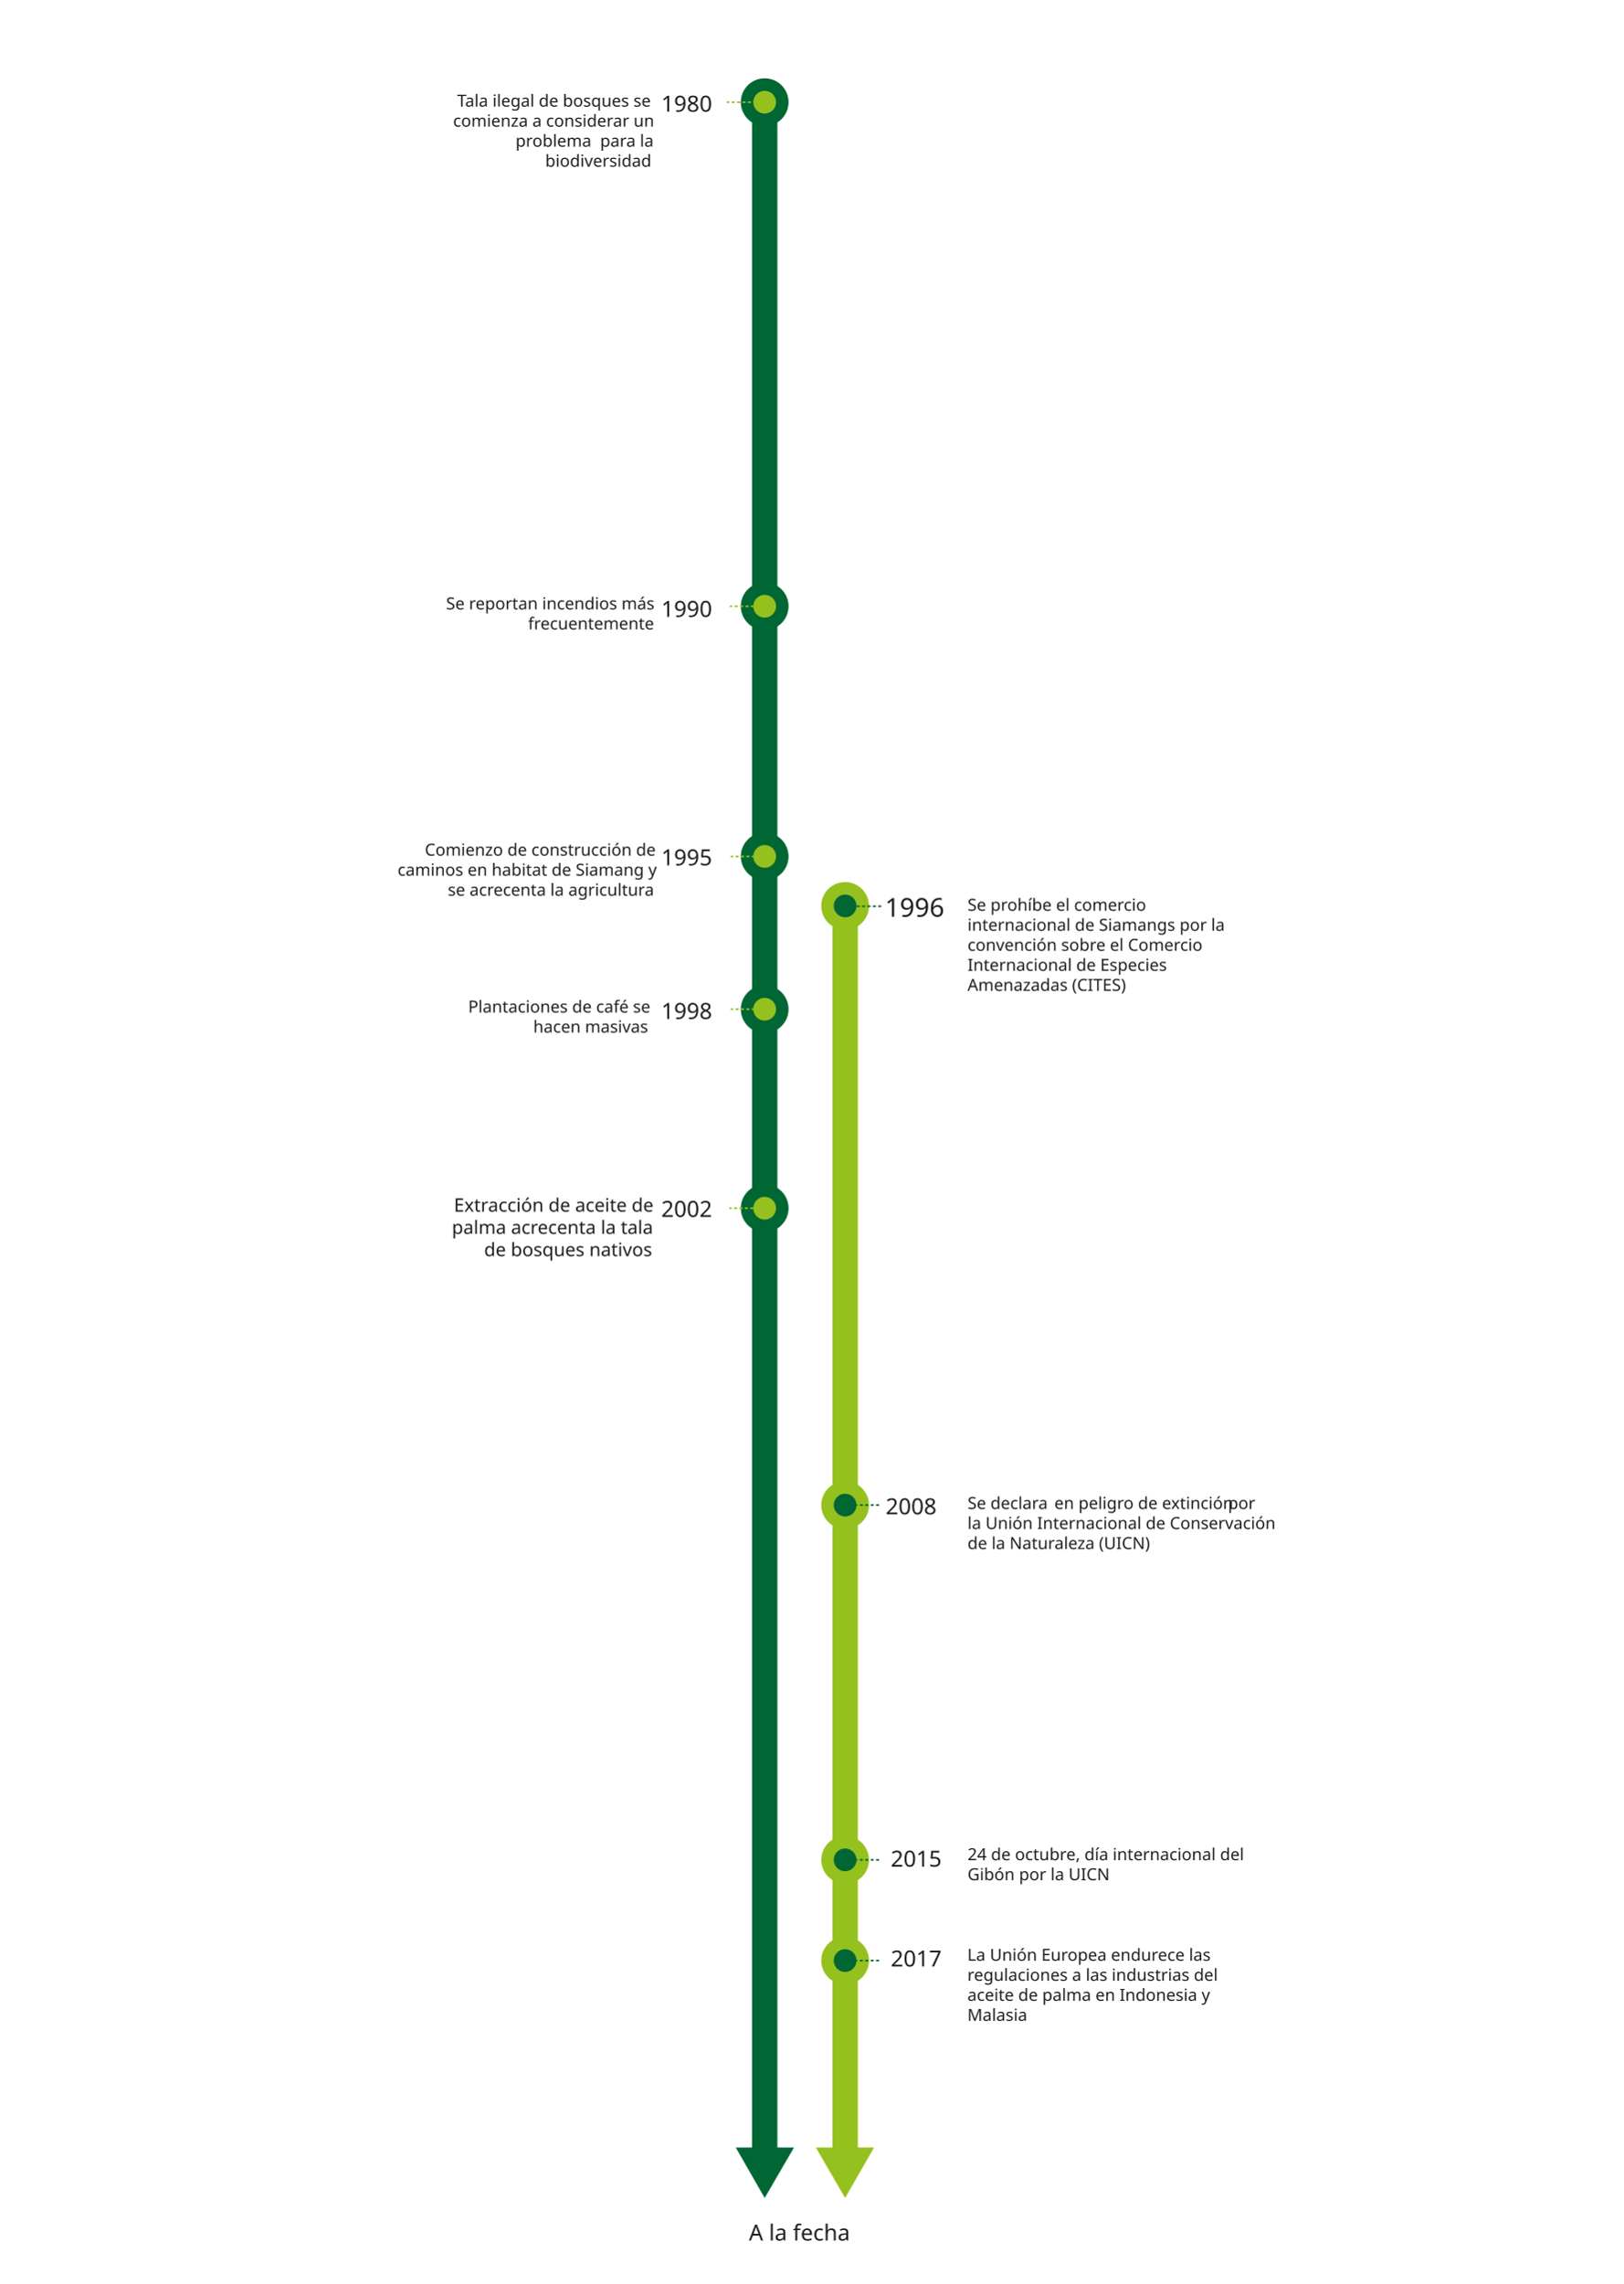
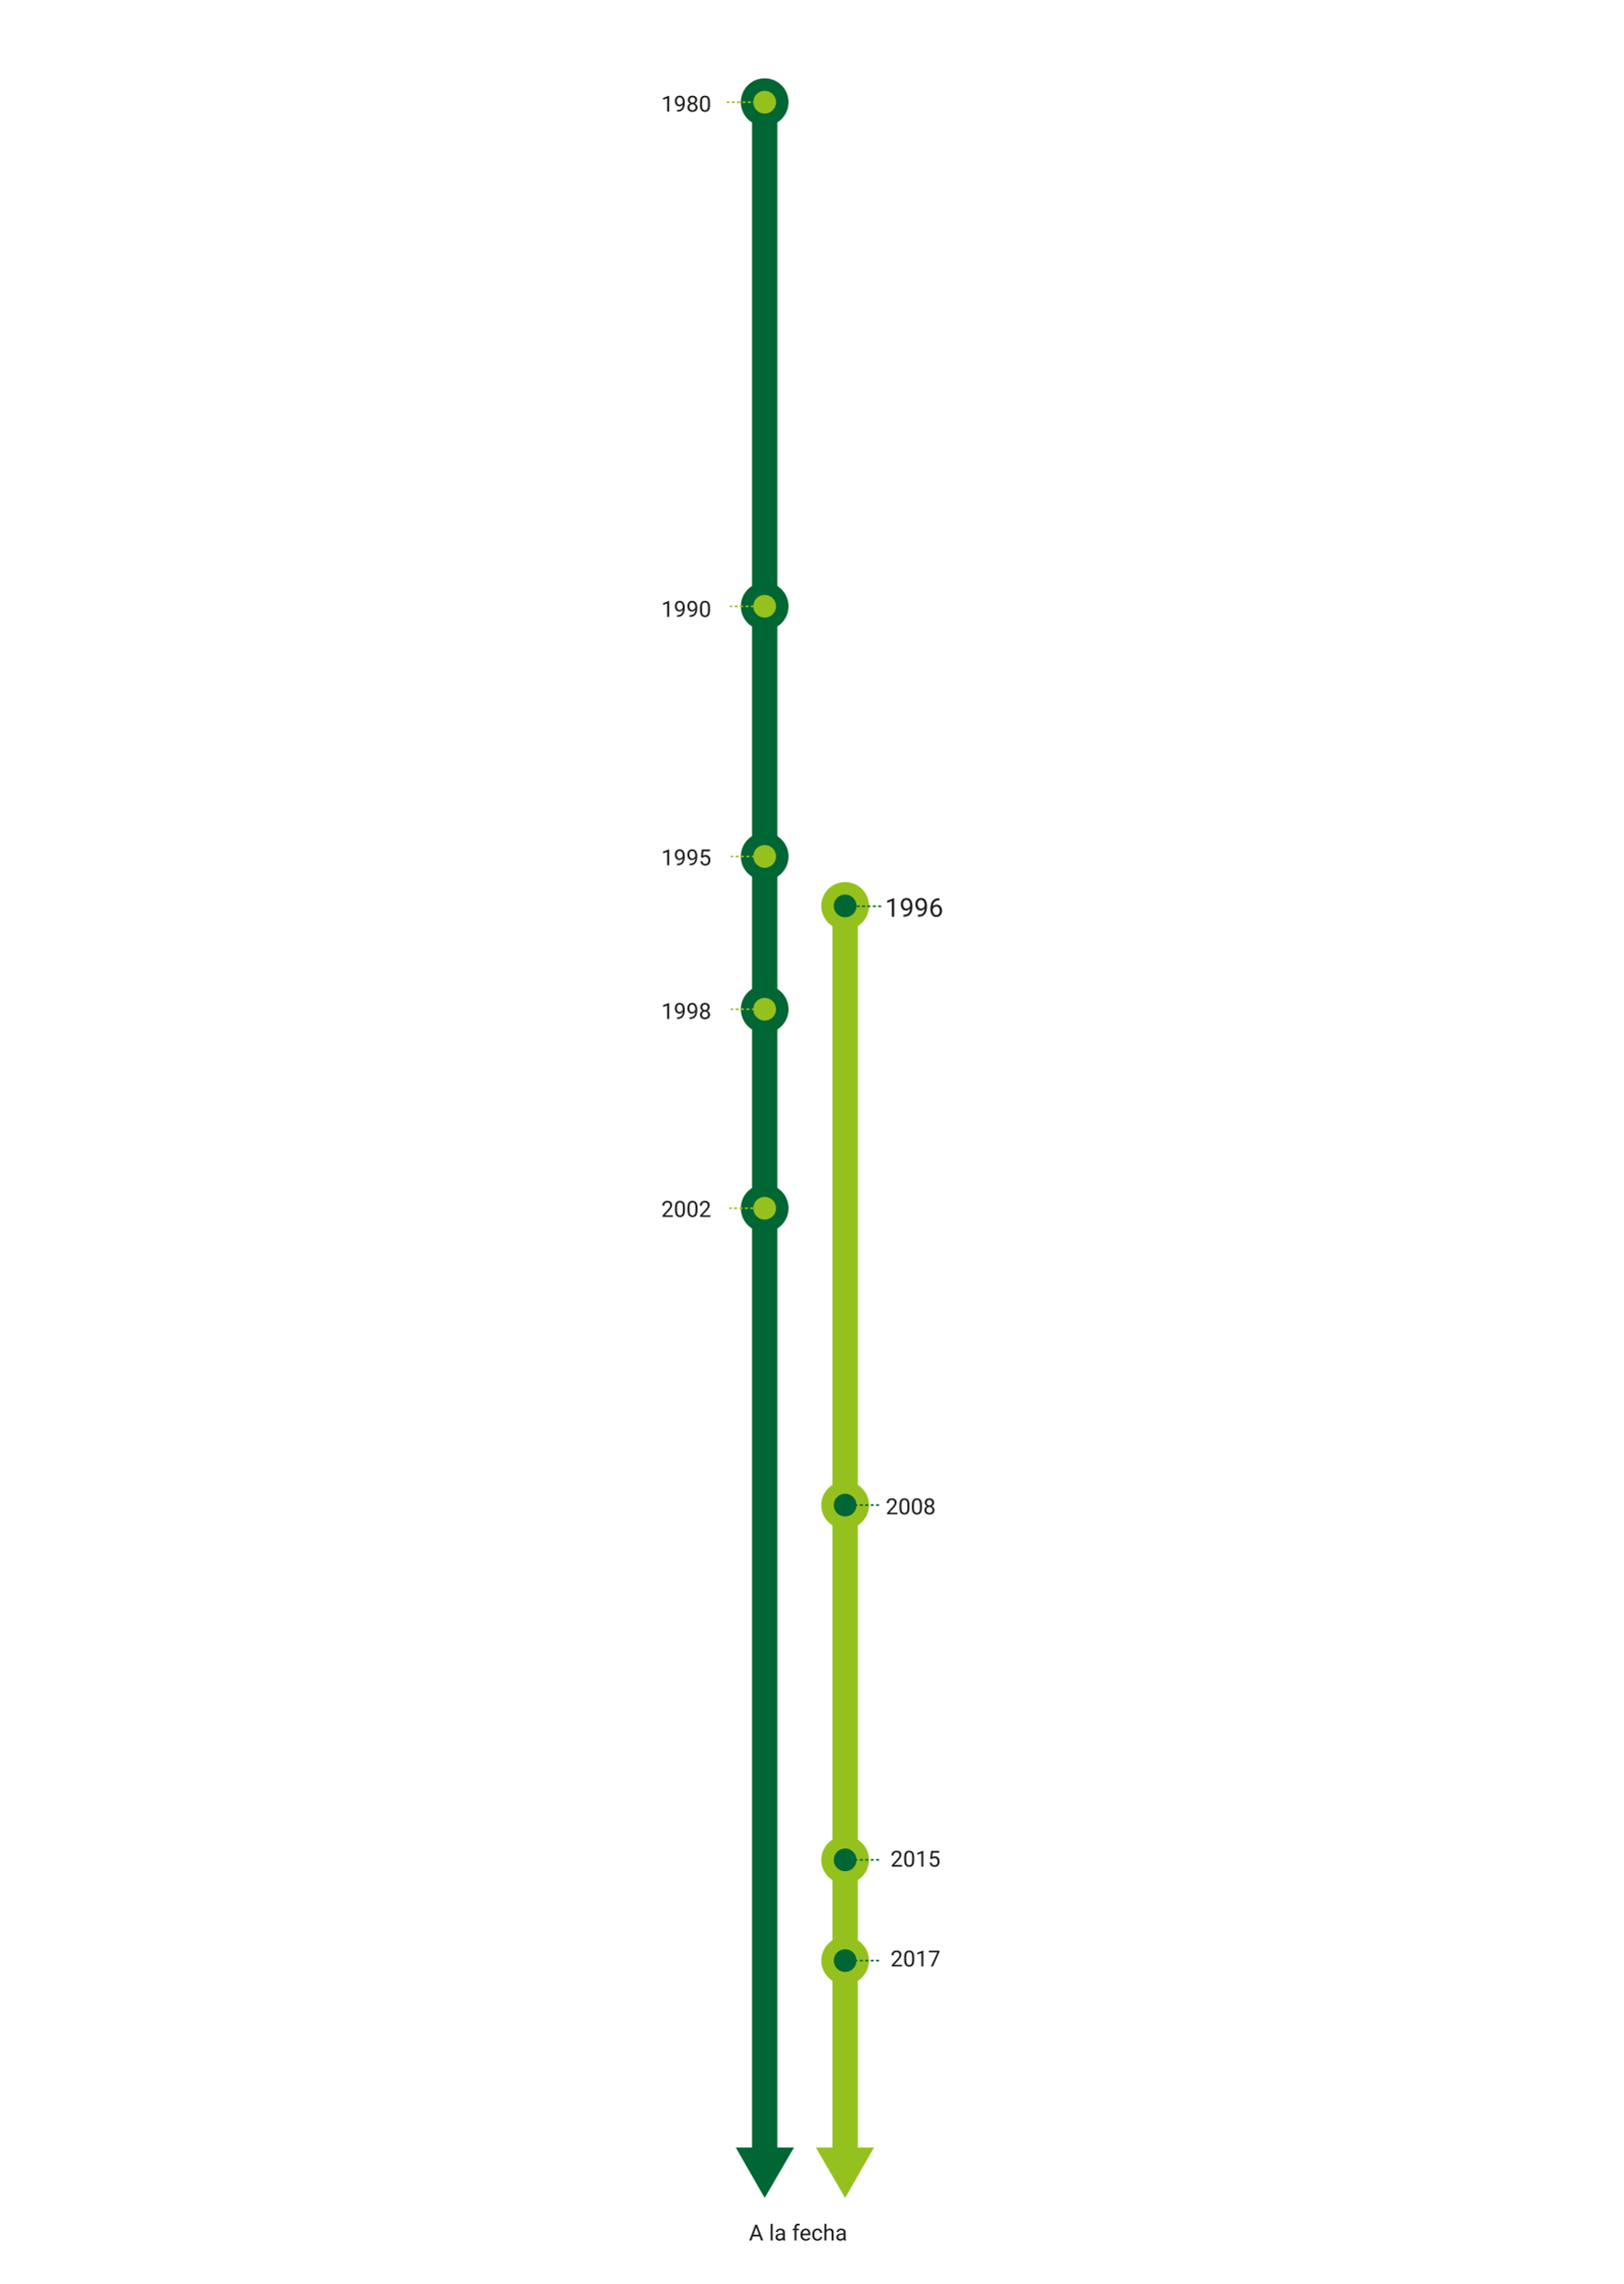
<svg xmlns="http://www.w3.org/2000/svg" version="1.1" id="Capa_1" x="0px" y="0px" viewBox="0 0 876 1231.1" style="enable-background:new 0 0 876 1231.1;" xml:space="preserve">
  <style type="text/css">
	.st0{fill:none;}
	.st1{enable-background:new    ;}
	.st2{fill:#1E1E1C;}
- 	.st3{font-family:'Roboto-Regular';}
+ 	.st3{font-family:'Roboto-Regular', sans-serif;}
	.st4{font-size:9px;}
- 	.st5{font-family:'Roboto-Black';}
+ 	.st5{font-family:'Roboto', sans-serif;}
	.st6{font-size:10px;}
	.st7{display:none;}
	.st8{display:inline;opacity:0.5;fill:none;stroke:#1F9CD8;stroke-width:0.878;stroke-miterlimit:10;enable-background:new    ;}
	.st9{fill:none;stroke:#95C11F;stroke-width:13.698;stroke-miterlimit:10;}
	.st10{fill:#95C11F;}
	.st11{font-size:12px;}
	.st12{fill:none;stroke:#006633;stroke-width:13.698;stroke-miterlimit:10;}
	.st13{fill:#006633;}
	.st14{font-size:14px;}
	.st15{fill:#95C11F;stroke:#006633;stroke-width:6.755;stroke-miterlimit:10;}
	.st16{fill:#006633;stroke:#95C11F;stroke-width:6.755;stroke-miterlimit:10;}
	.st17{fill:none;stroke:#006633;stroke-width:0.878;stroke-miterlimit:10;stroke-dasharray:1.62,1.296;}
	.st18{fill:none;stroke:#95C11F;stroke-width:0.878;stroke-miterlimit:10;stroke-dasharray:1.62,1.296;}
+ 
+ 	#leyenda{
+ 	opacity:0; transition:all ease 0.25s
+ 	}
+ 	svg:hover #leyenda{opacity:1; transition:all ease 0.25s}
+ 	
</style>
  <g id="leyenda">
    <g>
      <rect x="522" y="995.4" class="st0" width="159" height="45.4" />
      <text transform="matrix(1 0 0 1 521.9521 1003.099)" class="st1">
        <tspan x="0" y="0" class="st2 st3 st4">24 de octubre, día internacional del </tspan>
        <tspan x="0" y="10.8" class="st2 st3 st4">Gibón por la UICN   </tspan>
      </text>
    </g>
    <g>
      <rect x="221.9" y="49.8" class="st0" width="126.6" height="52.9" />
      <text transform="matrix(1 0 0 1 246.5999 57.4992)" class="st1">
        <tspan x="0" y="0" class="st2 st3 st4">Tala ilegal de bosques se </tspan>
        <tspan x="-2.2" y="10.8" class="st2 st3 st4">comienza a considerar un </tspan>
        <tspan x="31.5" y="21.6" class="st2 st3 st4">problema  para la </tspan>
        <tspan x="47.5" y="32.4" class="st2 st3 st4">biodiversidad    </tspan>
      </text>
    </g>
    <g>
      <rect x="215.1" y="320.9" class="st0" width="133.4" height="29.6" />
      <text transform="matrix(1 0 0 1 240.5923 328.5955)" class="st1">
        <tspan x="0" y="0" class="st2 st3 st4">Se reportan incendios más </tspan>
        <tspan x="44.3" y="10.8" class="st2 st3 st4">frecuentemente</tspan>
      </text>
    </g>
    <g>
      <rect x="206.8" y="453.7" class="st0" width="142" height="37.6" />
      <text transform="matrix(1 0 0 1 229.1541 461.3809)" class="st1">
        <tspan x="0" y="0" class="st2 st3 st4">Comienzo de construcción de </tspan>
        <tspan x="-14.7" y="10.8" class="st2 st3 st4">caminos en habitat de Siamang y </tspan>
        <tspan x="12.4" y="21.6" class="st2 st3 st4">se acrecenta la agricultura    </tspan>
      </text>
    </g>
    <g>
      <rect x="234.3" y="538.3" class="st0" width="114.2" height="30.7" />
      <text transform="matrix(1 0 0 1 252.5543 545.9841)" class="st1">
        <tspan x="0" y="0" class="st2 st3 st4">Plantaciones de café se </tspan>
        <tspan x="35.1" y="10.8" class="st2 st3 st4">hacen masivas </tspan>
      </text>
    </g>
    <g>
      <rect x="522" y="483.4" class="st0" width="141.6" height="67.7" />
      <text transform="matrix(1 0 0 1 521.9521 491.0903)" class="st1">
        <tspan x="0" y="0" class="st2 st3 st4">Se prohíbe el comercio </tspan>
        <tspan x="0" y="10.8" class="st2 st3 st4">internacional de Siamangs por la </tspan>
        <tspan x="0" y="21.6" class="st2 st3 st4">convención sobre el Comercio </tspan>
        <tspan x="0" y="32.4" class="st2 st3 st4">Internacional de Especies </tspan>
        <tspan x="0" y="43.2" class="st2 st3 st4">Amenazadas (CITES)     </tspan>
      </text>
    </g>
    <g>
      <rect x="522" y="806" class="st0" width="159" height="51.9" />
      <text transform="matrix(1 0 0 1 521.9521 813.7206)" class="st1">
        <tspan x="0" y="0" class="st2 st3 st4">Se declara </tspan>
        <tspan x="44.5" y="0" class="st2 st5 st4"> en peligro de extinción </tspan>
        <tspan x="140.5" y="0" class="st2 st3 st4">por </tspan>
        <tspan x="0" y="10.8" class="st2 st3 st4">la Unión Internacional de Conservación </tspan>
        <tspan x="0" y="21.6" class="st2 st3 st4">de la Naturaleza (UICN)   </tspan>
        <tspan x="101.1" y="21.6" class="st2 st5 st4"> </tspan>
      </text>
    </g>
    <g>
      <rect x="521.9" y="1049.6" class="st0" width="156.2" height="89" />
      <text transform="matrix(1 0 0 1 521.8694 1057.312)" class="st1">
        <tspan x="0" y="0" class="st2 st3 st4">La Unión Europea endurece las </tspan>
        <tspan x="0" y="10.8" class="st2 st3 st4">regulaciones a las industrias del </tspan>
        <tspan x="0" y="21.6" class="st2 st3 st4">aceite de palma en Indonesia y </tspan>
        <tspan x="0" y="32.4" class="st2 st3 st4">Malasia       </tspan>
      </text>
    </g>
    <g>
      <rect x="237.7" y="644.8" class="st0" width="110.8" height="39.8" />
      <text transform="matrix(1 0 0 1 244.8477 653.3662)" class="st1">
        <tspan x="0" y="0" class="st2 st3 st6">Extracción de aceite de </tspan>
        <tspan x="-1.1" y="12" class="st2 st3 st6">palma acrecenta la tala </tspan>
        <tspan x="16.3" y="24" class="st2 st3 st6">de bosques nativos    </tspan>
      </text>
    </g>
  </g>
  <g id="GUIAS">
    <g class="st7">
      <rect x="960.3" y="-1730.3" class="st8" width="168.9" height="1875.1" />
      <rect x="1159.2" y="-1730.3" class="st8" width="168.9" height="1875.1" />
      <rect x="1358.4" y="-1730.3" class="st8" width="168.9" height="1875.1" />
      <rect x="1557.4" y="-1730.3" class="st8" width="168.9" height="1875.1" />
      <rect x="1756.4" y="-1730.3" class="st8" width="168.9" height="1875.1" />
      <rect x="1955.5" y="-1730.3" class="st8" width="168.9" height="1875.1" />
      <rect x="846.8" y="-1867.4" class="st8" width="1390.9" height="2149.6" />
      <line class="st8" x1="1542.3" y1="-1730.3" x2="1542.3" y2="144.8" />
    </g>
    <g>
      <g>
        <line class="st9" x1="455.9" y1="479" x2="455.9" y2="1162.5" />
        <g>
          <polygon class="st10" points="440.1,1158 455.9,1185.2 471.5,1158     " />
        </g>
      </g>
    </g>
    <g>
      <text transform="matrix(1 0 0 1 356.6874 60.2109)" class="st2 st5 st11">1980</text>
    </g>
    <g>
      <text transform="matrix(1 0 0 1 356.6874 466.6059)" class="st2 st5 st11">1995</text>
    </g>
    <g>
      <text transform="matrix(1 0 0 1 356.6874 549.4399)" class="st2 st5 st11">1998</text>
    </g>
    <g>
      <text transform="matrix(1 0 0 1 477.7819 816.5746)" class="st2 st5 st11">2008</text>
    </g>
    <g>
      <text transform="matrix(1 0 0 1 403.9982 1208.164)" class="st2 st5 st11">A la fecha</text>
    </g>
    <g>
      <text transform="matrix(1 0 0 1 356.6874 332.621)" class="st2 st5 st11">1990</text>
    </g>
    <g>
      <g>
        <line class="st12" x1="412.5" y1="45.8" x2="412.5" y2="1162.5" />
        <g>
          <polygon class="st13" points="396.9,1158 412.5,1185.2 428.3,1158     " />
        </g>
      </g>
    </g>
    <g>
      <text transform="matrix(1 0 0 1 477.3806 1006.567)" class="st2 st5 st11"> 2015</text>
    </g>
    <g>
      <text transform="matrix(1 0 0 1 477.3815 1060.4)" class="st2 st5 st11"> 2017</text>
    </g>
    <g>
      <text transform="matrix(1 0 0 1 477.3806 494.3051)" class="st2 st5 st14">1996</text>
    </g>
    <circle class="st15" cx="412.5" cy="55.1" r="9.5" />
    <circle class="st15" cx="412.5" cy="326.9" r="9.5" />
    <circle class="st15" cx="412.5" cy="461.8" r="9.5" />
    <circle class="st16" cx="455.9" cy="488.5" r="9.5" />
    <circle class="st16" cx="455.9" cy="811.6" r="9.5" />
    <circle class="st16" cx="455.9" cy="1002.9" r="9.5" />
    <circle class="st16" cx="455.9" cy="1057.2" r="9.5" />
    <circle class="st15" cx="412.5" cy="544.2" r="9.5" />
    <circle class="st15" cx="412.5" cy="651.5" r="9.5" />
    <line class="st17" x1="475.4" y1="488.7" x2="456.6" y2="488.7" />
    <g>
      <text transform="matrix(1 0 0 1 356.6874 656.187)" class="st2 st5 st11">2002</text>
    </g>
    <line class="st18" x1="412.2" y1="651.5" x2="393.4" y2="651.5" />
    <line class="st17" x1="474.2" y1="1002.9" x2="455.5" y2="1002.9" />
    <line class="st17" x1="474.2" y1="811.6" x2="455.5" y2="811.6" />
    <line class="st17" x1="474.2" y1="1057.2" x2="455.5" y2="1057.2" />
    <line class="st18" x1="413" y1="461.8" x2="394.2" y2="461.8" />
    <line class="st18" x1="413" y1="544.2" x2="394.2" y2="544.2" />
    <line class="st18" x1="412.5" y1="326.9" x2="393.7" y2="326.9" />
    <line class="st18" x1="410.9" y1="55.1" x2="392.1" y2="55.1" />
  </g>
</svg>
